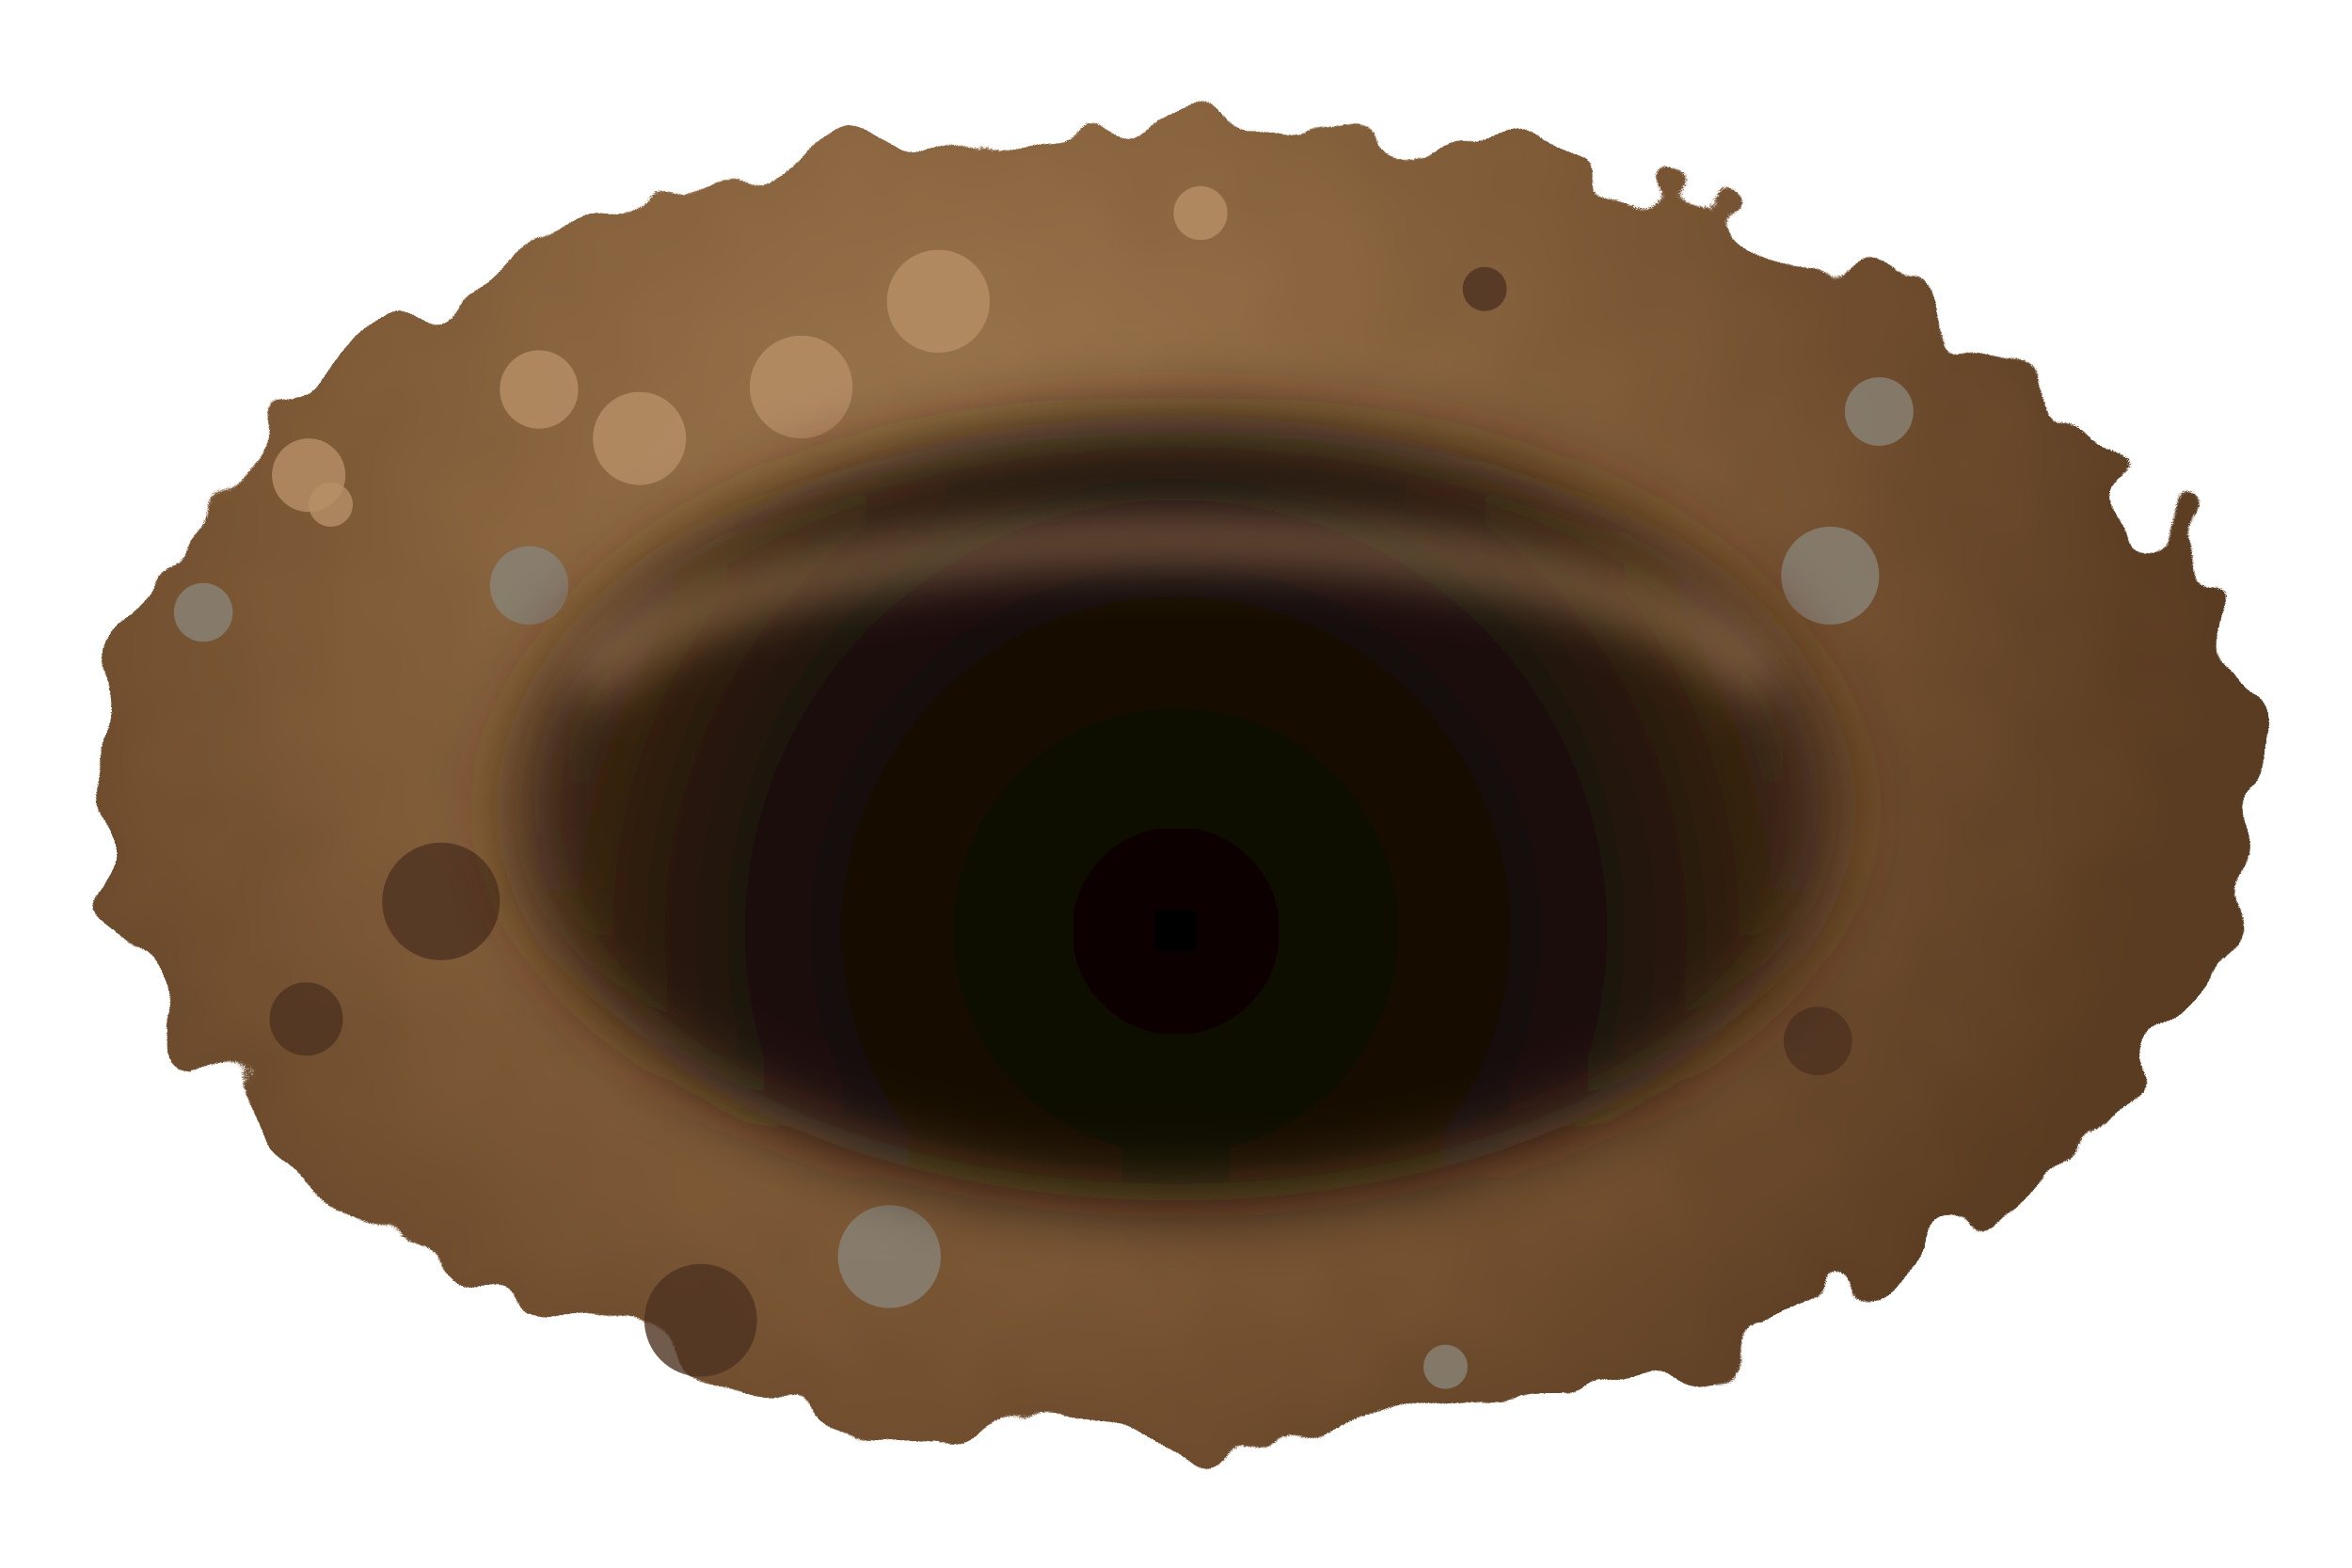
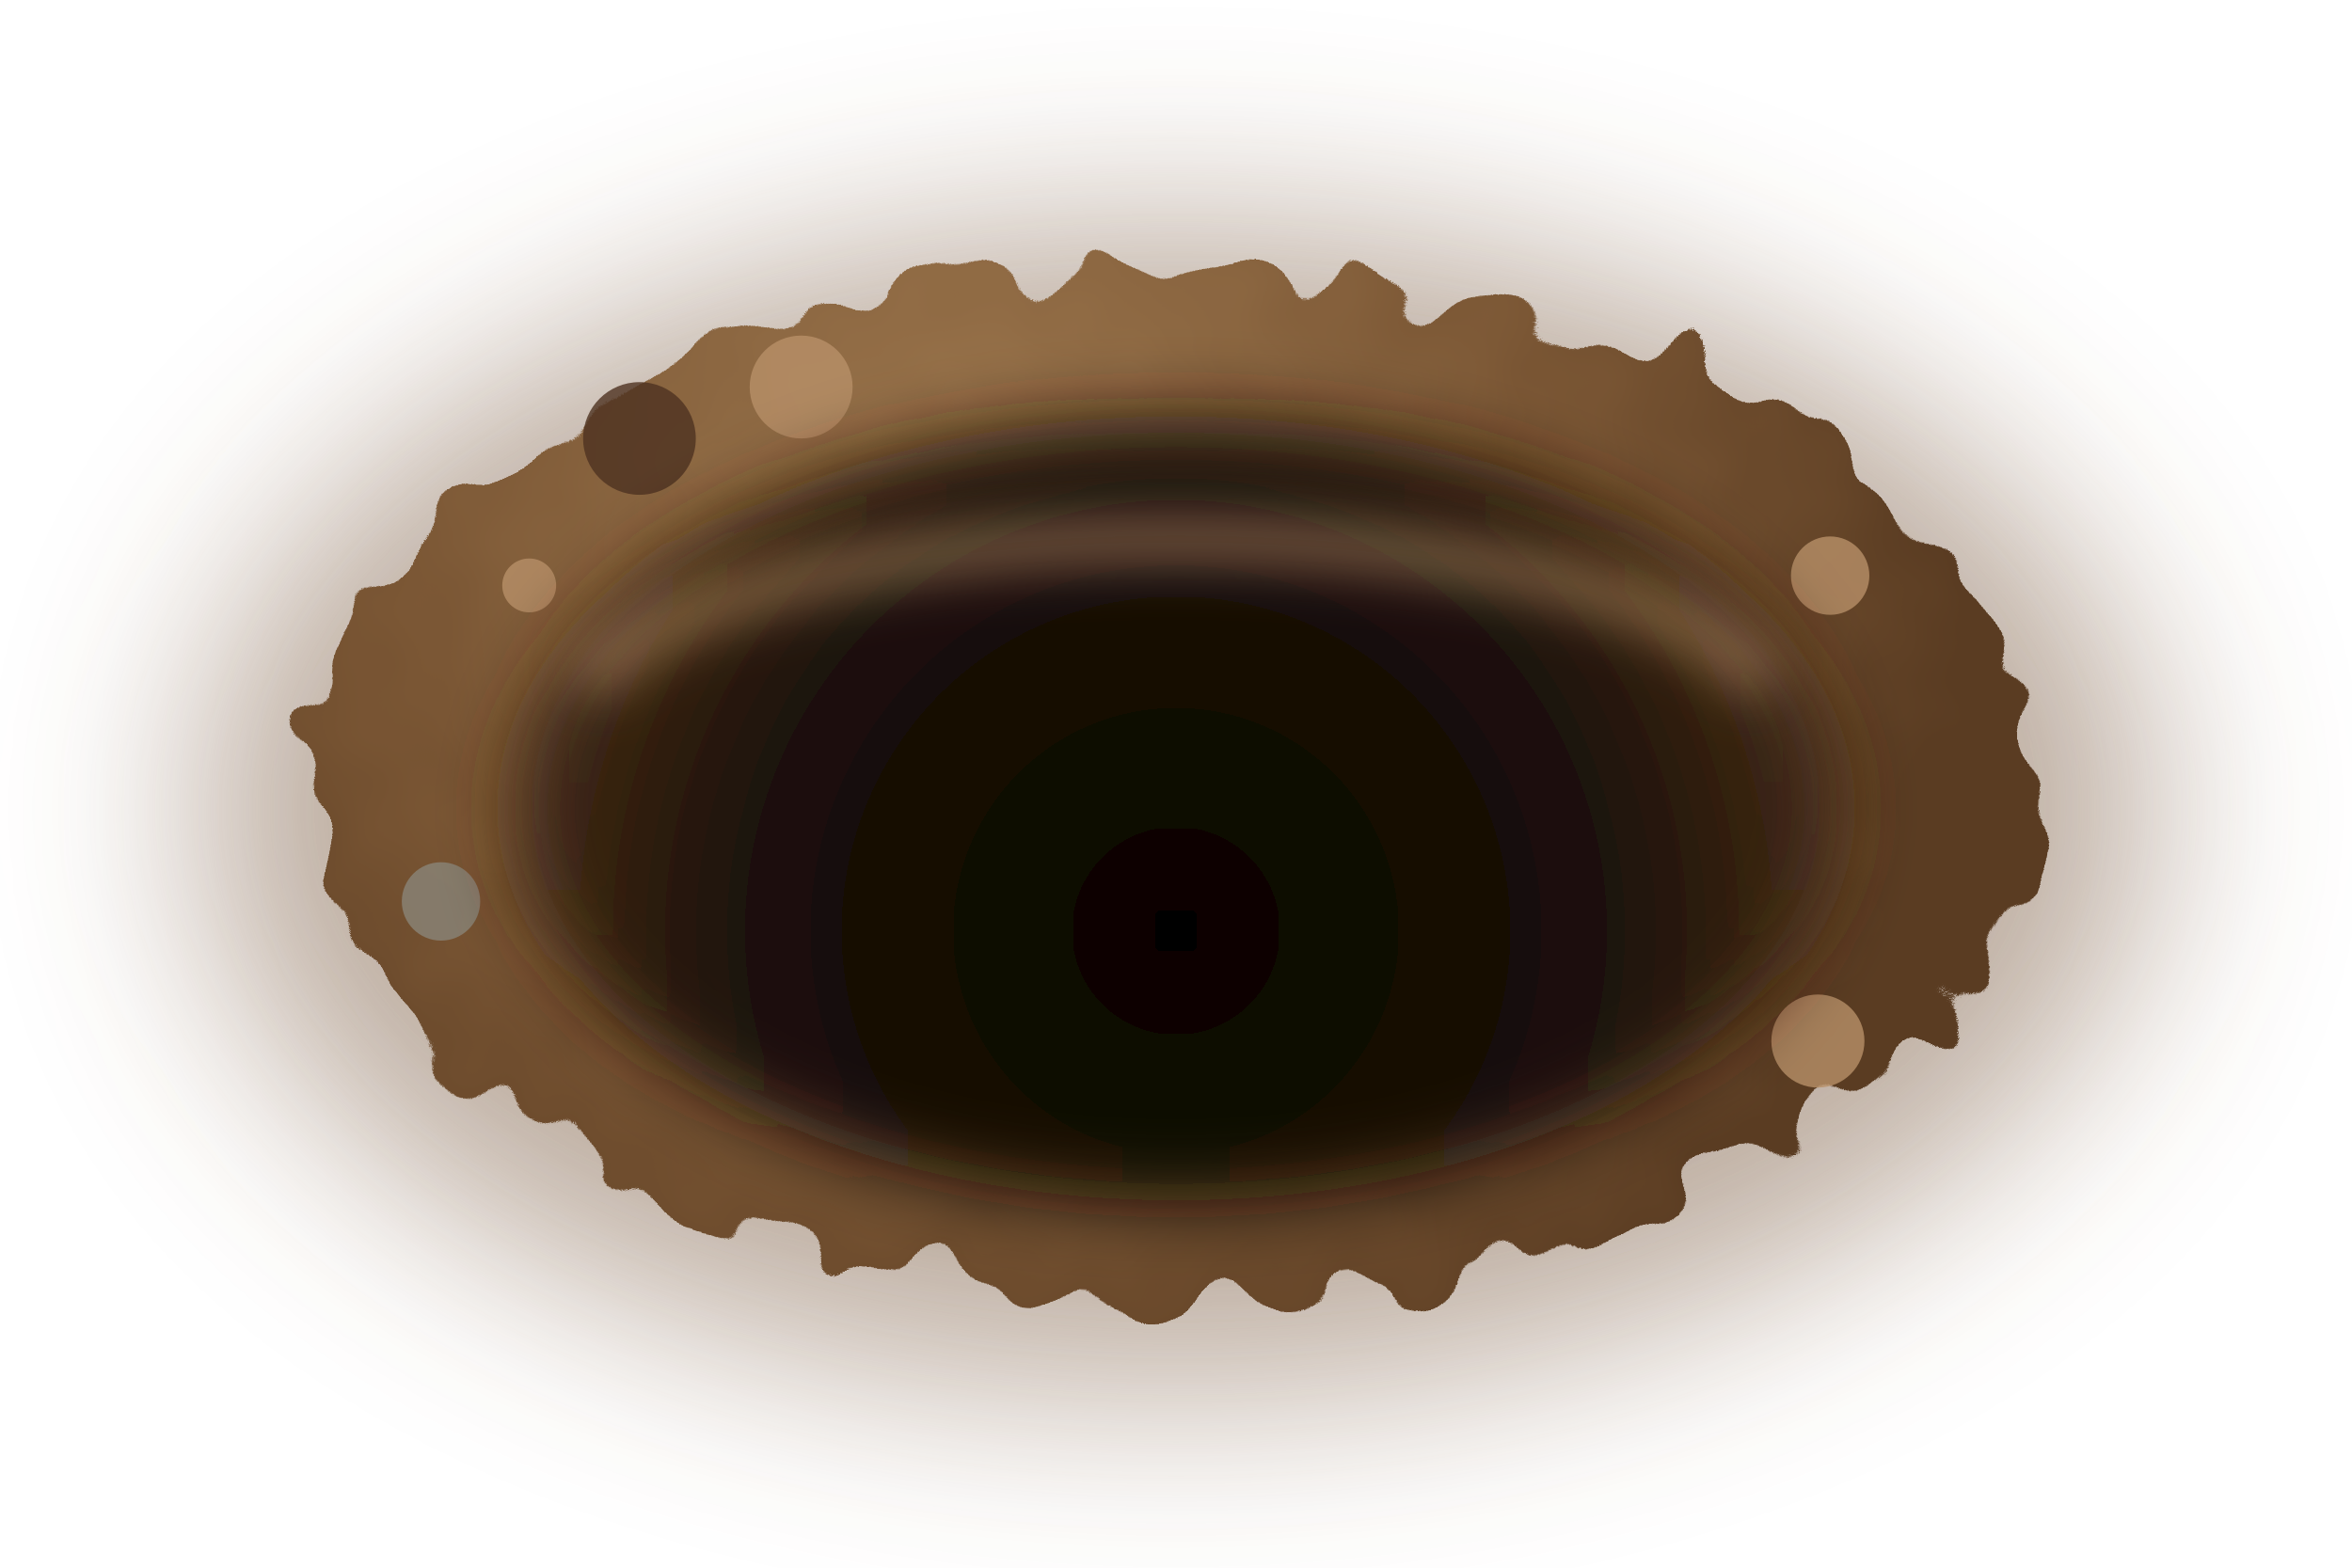
<svg xmlns="http://www.w3.org/2000/svg" width="96" height="64" viewBox="0 0 96 64">
  <defs>
-     <filter id="f1" x="-20%" y="-20%" width="140%" height="140%">
+     <filter id="b1" x="-50%" y="-50%" width="200%" height="200%">
+       <feGaussianBlur stdDeviation="4" />
+     </filter>
+     <filter id="f2" x="-20%" y="-20%" width="140%" height="140%">
      <feTurbulence type="fractalNoise" baseFrequency="0.25" numOctaves="2" seed="92" />
      <feDisplacementMap in="SourceGraphic" scale="5" xChannelSelector="R" yChannelSelector="G" />
    </filter>
-     <radialGradient id="r2" gradientUnits="userSpaceOnUse" cx="40" cy="22" r="50">
+     <radialGradient id="r3" gradientUnits="userSpaceOnUse" cx="40" cy="22" r="40">
      <stop offset="0" stop-color="#a07a50" />
      <stop offset="0.6" stop-color="#7a5634" />
      <stop offset="1" stop-color="#5a3c22" />
    </radialGradient>
-     <radialGradient id="r3" gradientUnits="userSpaceOnUse" cx="48" cy="38" r="26">
+     <radialGradient id="r4" gradientUnits="userSpaceOnUse" cx="48" cy="38" r="26">
      <stop offset="0" stop-color="#050302" />
      <stop offset="0.7" stop-color="#1e1208" />
      <stop offset="1" stop-color="#3e2814" />
    </radialGradient>
-     <filter id="b4" x="-50%" y="-50%" width="200%" height="200%">
+     <filter id="b5" x="-50%" y="-50%" width="200%" height="200%">
      <feGaussianBlur stdDeviation="1.5" />
    </filter>
-     <filter id="b5" x="-50%" y="-50%" width="200%" height="200%">
+     <filter id="b6" x="-50%" y="-50%" width="200%" height="200%">
      <feGaussianBlur stdDeviation="1" />
    </filter>
  </defs>
-   <g filter="url(#f1)">
-     <ellipse cx="48" cy="32" rx="44" ry="27" fill="url(#r2)" />
+   <ellipse cx="48" cy="33" rx="40" ry="24" fill="#6e4c2e" opacity="0.45" filter="url(#b1)" />
+   <g filter="url(#f2)">
+     <ellipse cx="48" cy="32" rx="35" ry="21" fill="url(#r3)" />
  </g>
-   <circle cx="28.6" cy="53.9" r="2.3" fill="#4e3220" opacity="0.8" />
-   <circle cx="49" cy="8.7" r="1.1" fill="#b89068" opacity="0.8" />
-   <circle cx="38.3" cy="12.3" r="2.1" fill="#b89068" opacity="0.8" />
-   <circle cx="26.1" cy="17.9" r="1.9" fill="#b89068" opacity="0.8" />
-   <circle cx="21.6" cy="23.9" r="1.6" fill="#8a8478" opacity="0.8" />
-   <circle cx="22" cy="15.9" r="1.6" fill="#b89068" opacity="0.8" />
+   <circle cx="26.1" cy="17.9" r="2.3" fill="#4e3220" opacity="0.8" />
+   <circle cx="21.6" cy="23.9" r="1.1" fill="#b89068" opacity="0.8" />
  <circle cx="32.7" cy="15.8" r="2.1" fill="#b89068" opacity="0.8" />
-   <circle cx="74.2" cy="42.5" r="1.4" fill="#4e3220" opacity="0.8" />
-   <circle cx="60.6" cy="11.8" r="0.9" fill="#4e3220" opacity="0.8" />
-   <circle cx="12.5" cy="41.6" r="1.5" fill="#4e3220" opacity="0.8" />
-   <circle cx="18" cy="36.8" r="2.4" fill="#4e3220" opacity="0.8" />
-   <circle cx="13.5" cy="20.6" r="0.9" fill="#b89068" opacity="0.8" />
-   <circle cx="12.6" cy="19.4" r="1.5" fill="#b89068" opacity="0.8" />
-   <circle cx="59" cy="55.8" r="0.9" fill="#8a8478" opacity="0.8" />
-   <circle cx="74.7" cy="23.5" r="2" fill="#8a8478" opacity="0.8" />
-   <circle cx="36.3" cy="51.3" r="2.1" fill="#8a8478" opacity="0.8" />
-   <circle cx="8.3" cy="25" r="1.2" fill="#8a8478" opacity="0.8" />
-   <circle cx="76.7" cy="16.8" r="1.4" fill="#8a8478" opacity="0.8" />
-   <ellipse cx="48" cy="33" rx="27" ry="16" fill="url(#r3)" filter="url(#b4)" />
-   <path d="M24 28 C30 20 66 20 72 28" stroke="#c49a6c" stroke-width="2" fill="none" opacity="0.5" filter="url(#b5)" />
+   <circle cx="74.2" cy="42.5" r="1.9" fill="#b89068" opacity="0.8" />
+   <circle cx="18" cy="36.8" r="1.6" fill="#8a8478" opacity="0.8" />
+   <circle cx="74.7" cy="23.5" r="1.6" fill="#b89068" opacity="0.8" />
+   <ellipse cx="48" cy="33" rx="27" ry="16" fill="url(#r4)" filter="url(#b5)" />
+   <path d="M24 28 C30 20 66 20 72 28" stroke="#c49a6c" stroke-width="2" fill="none" opacity="0.5" filter="url(#b6)" />
</svg>
